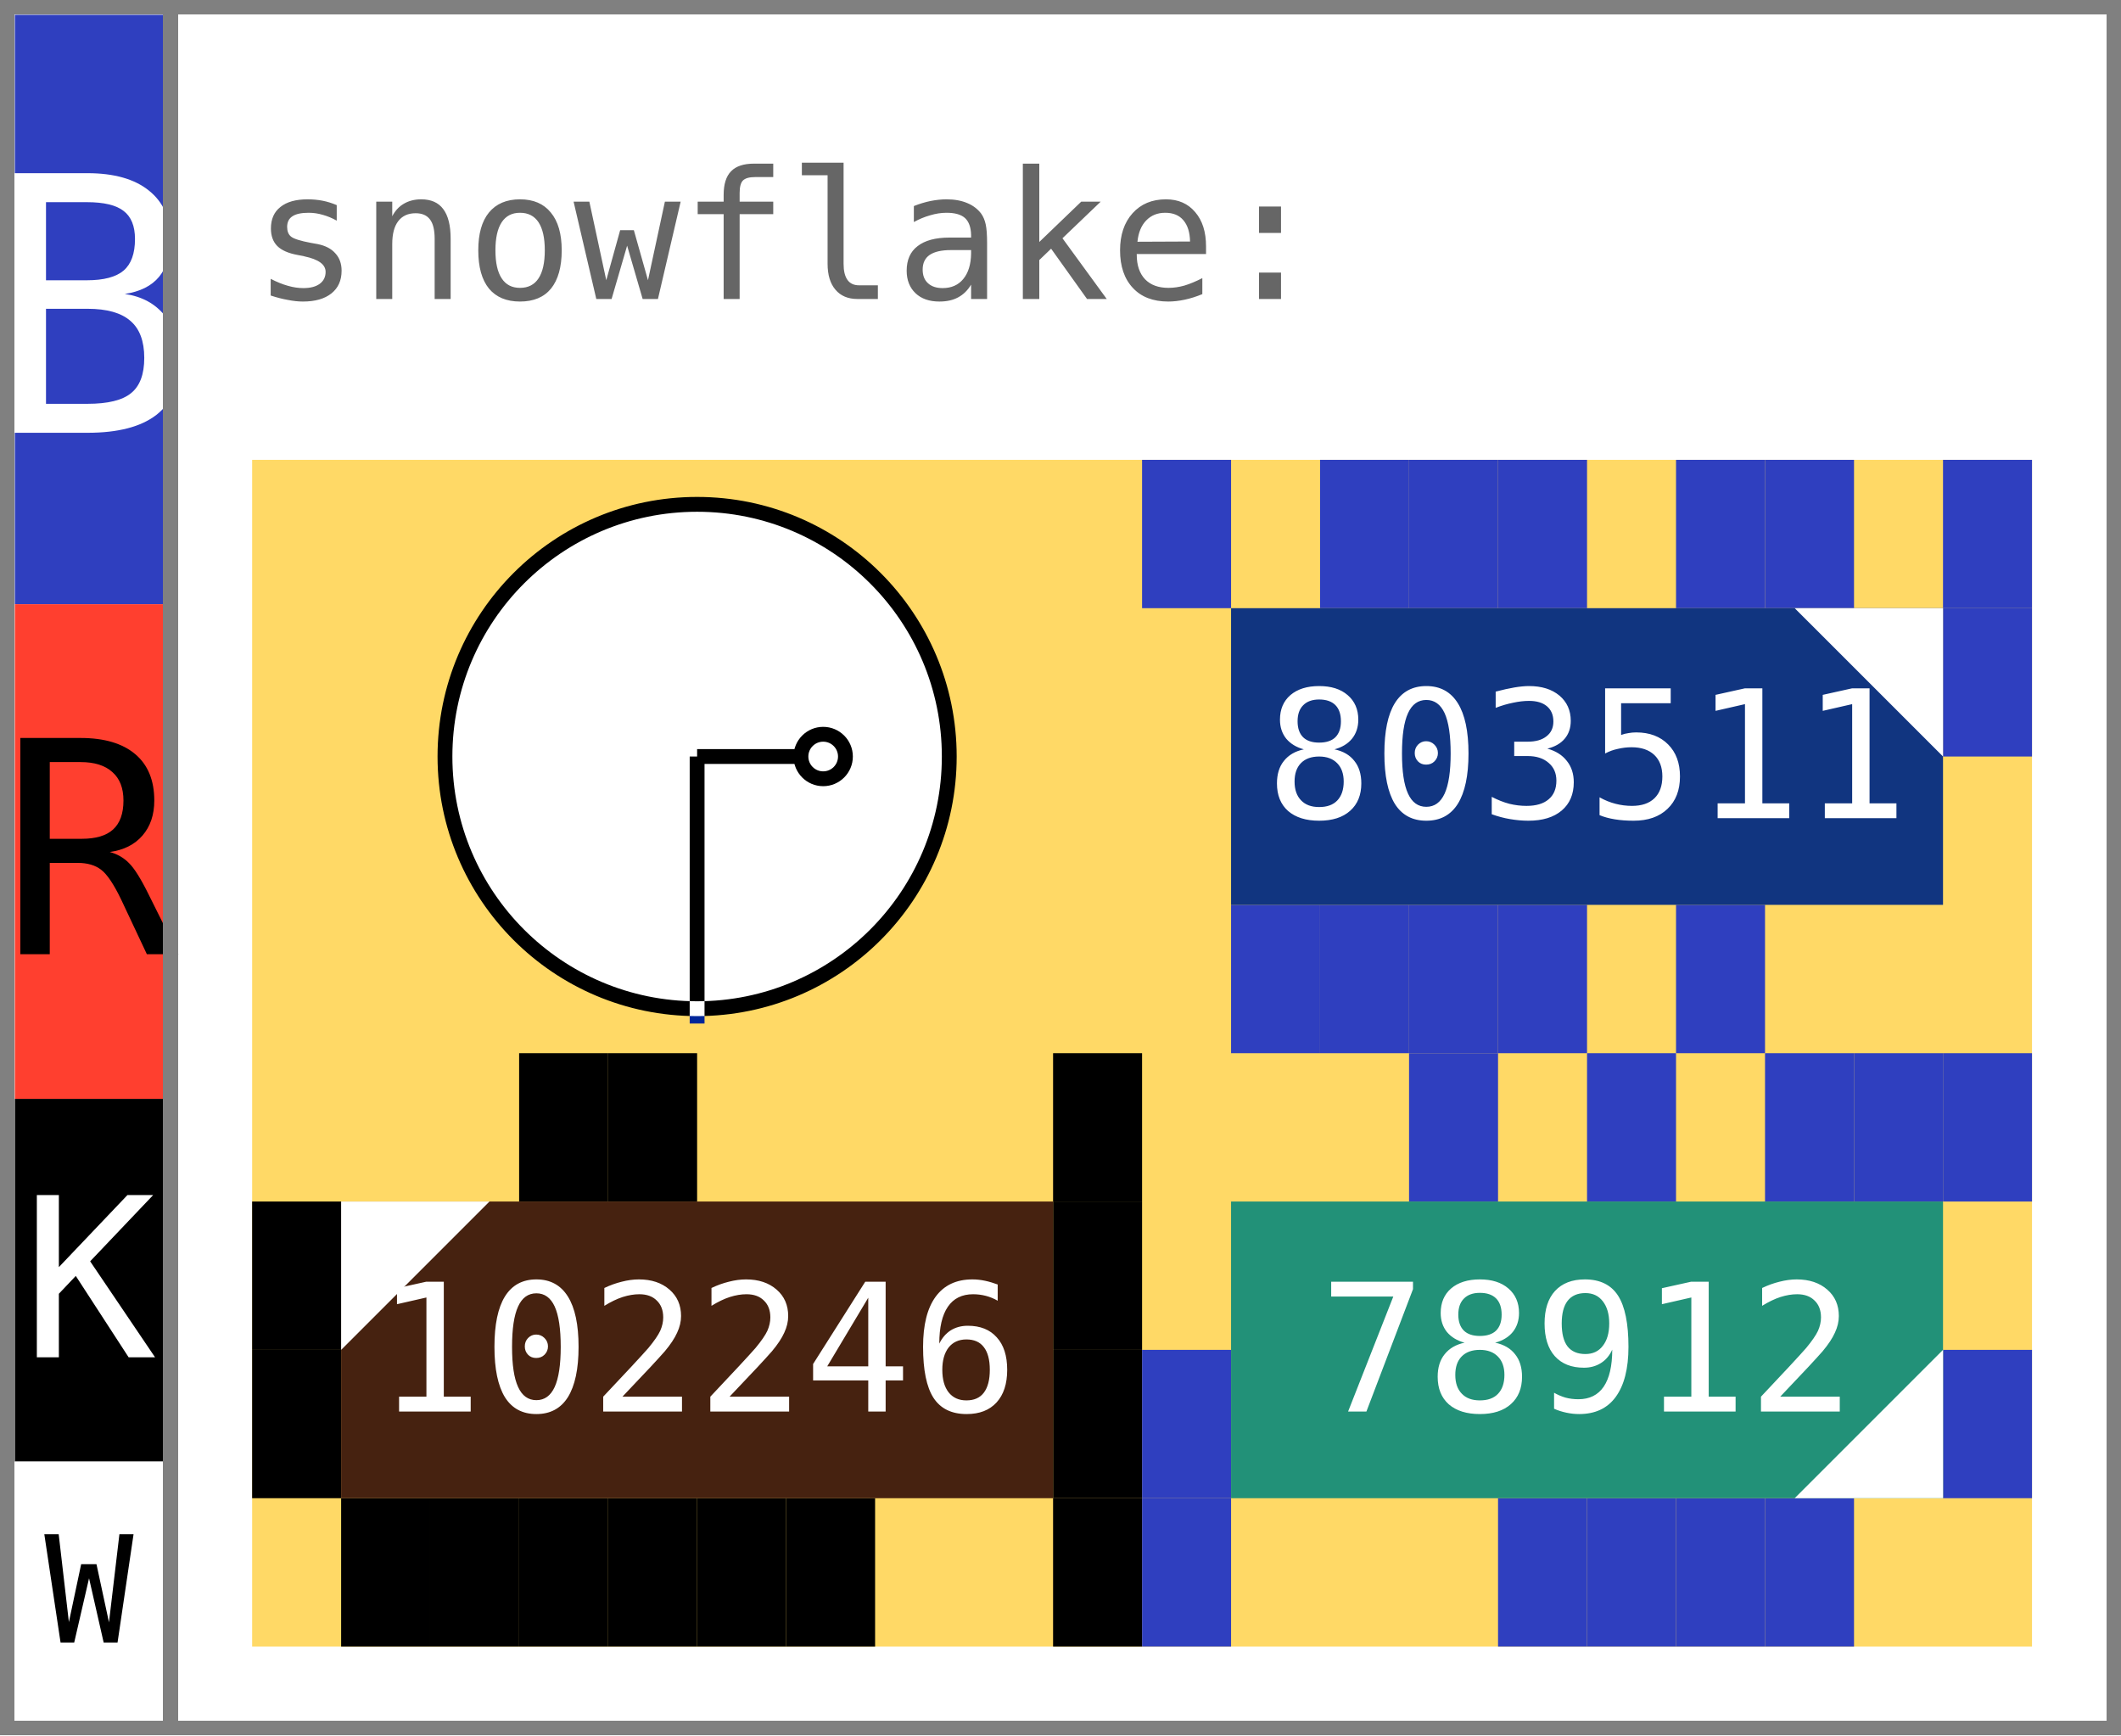
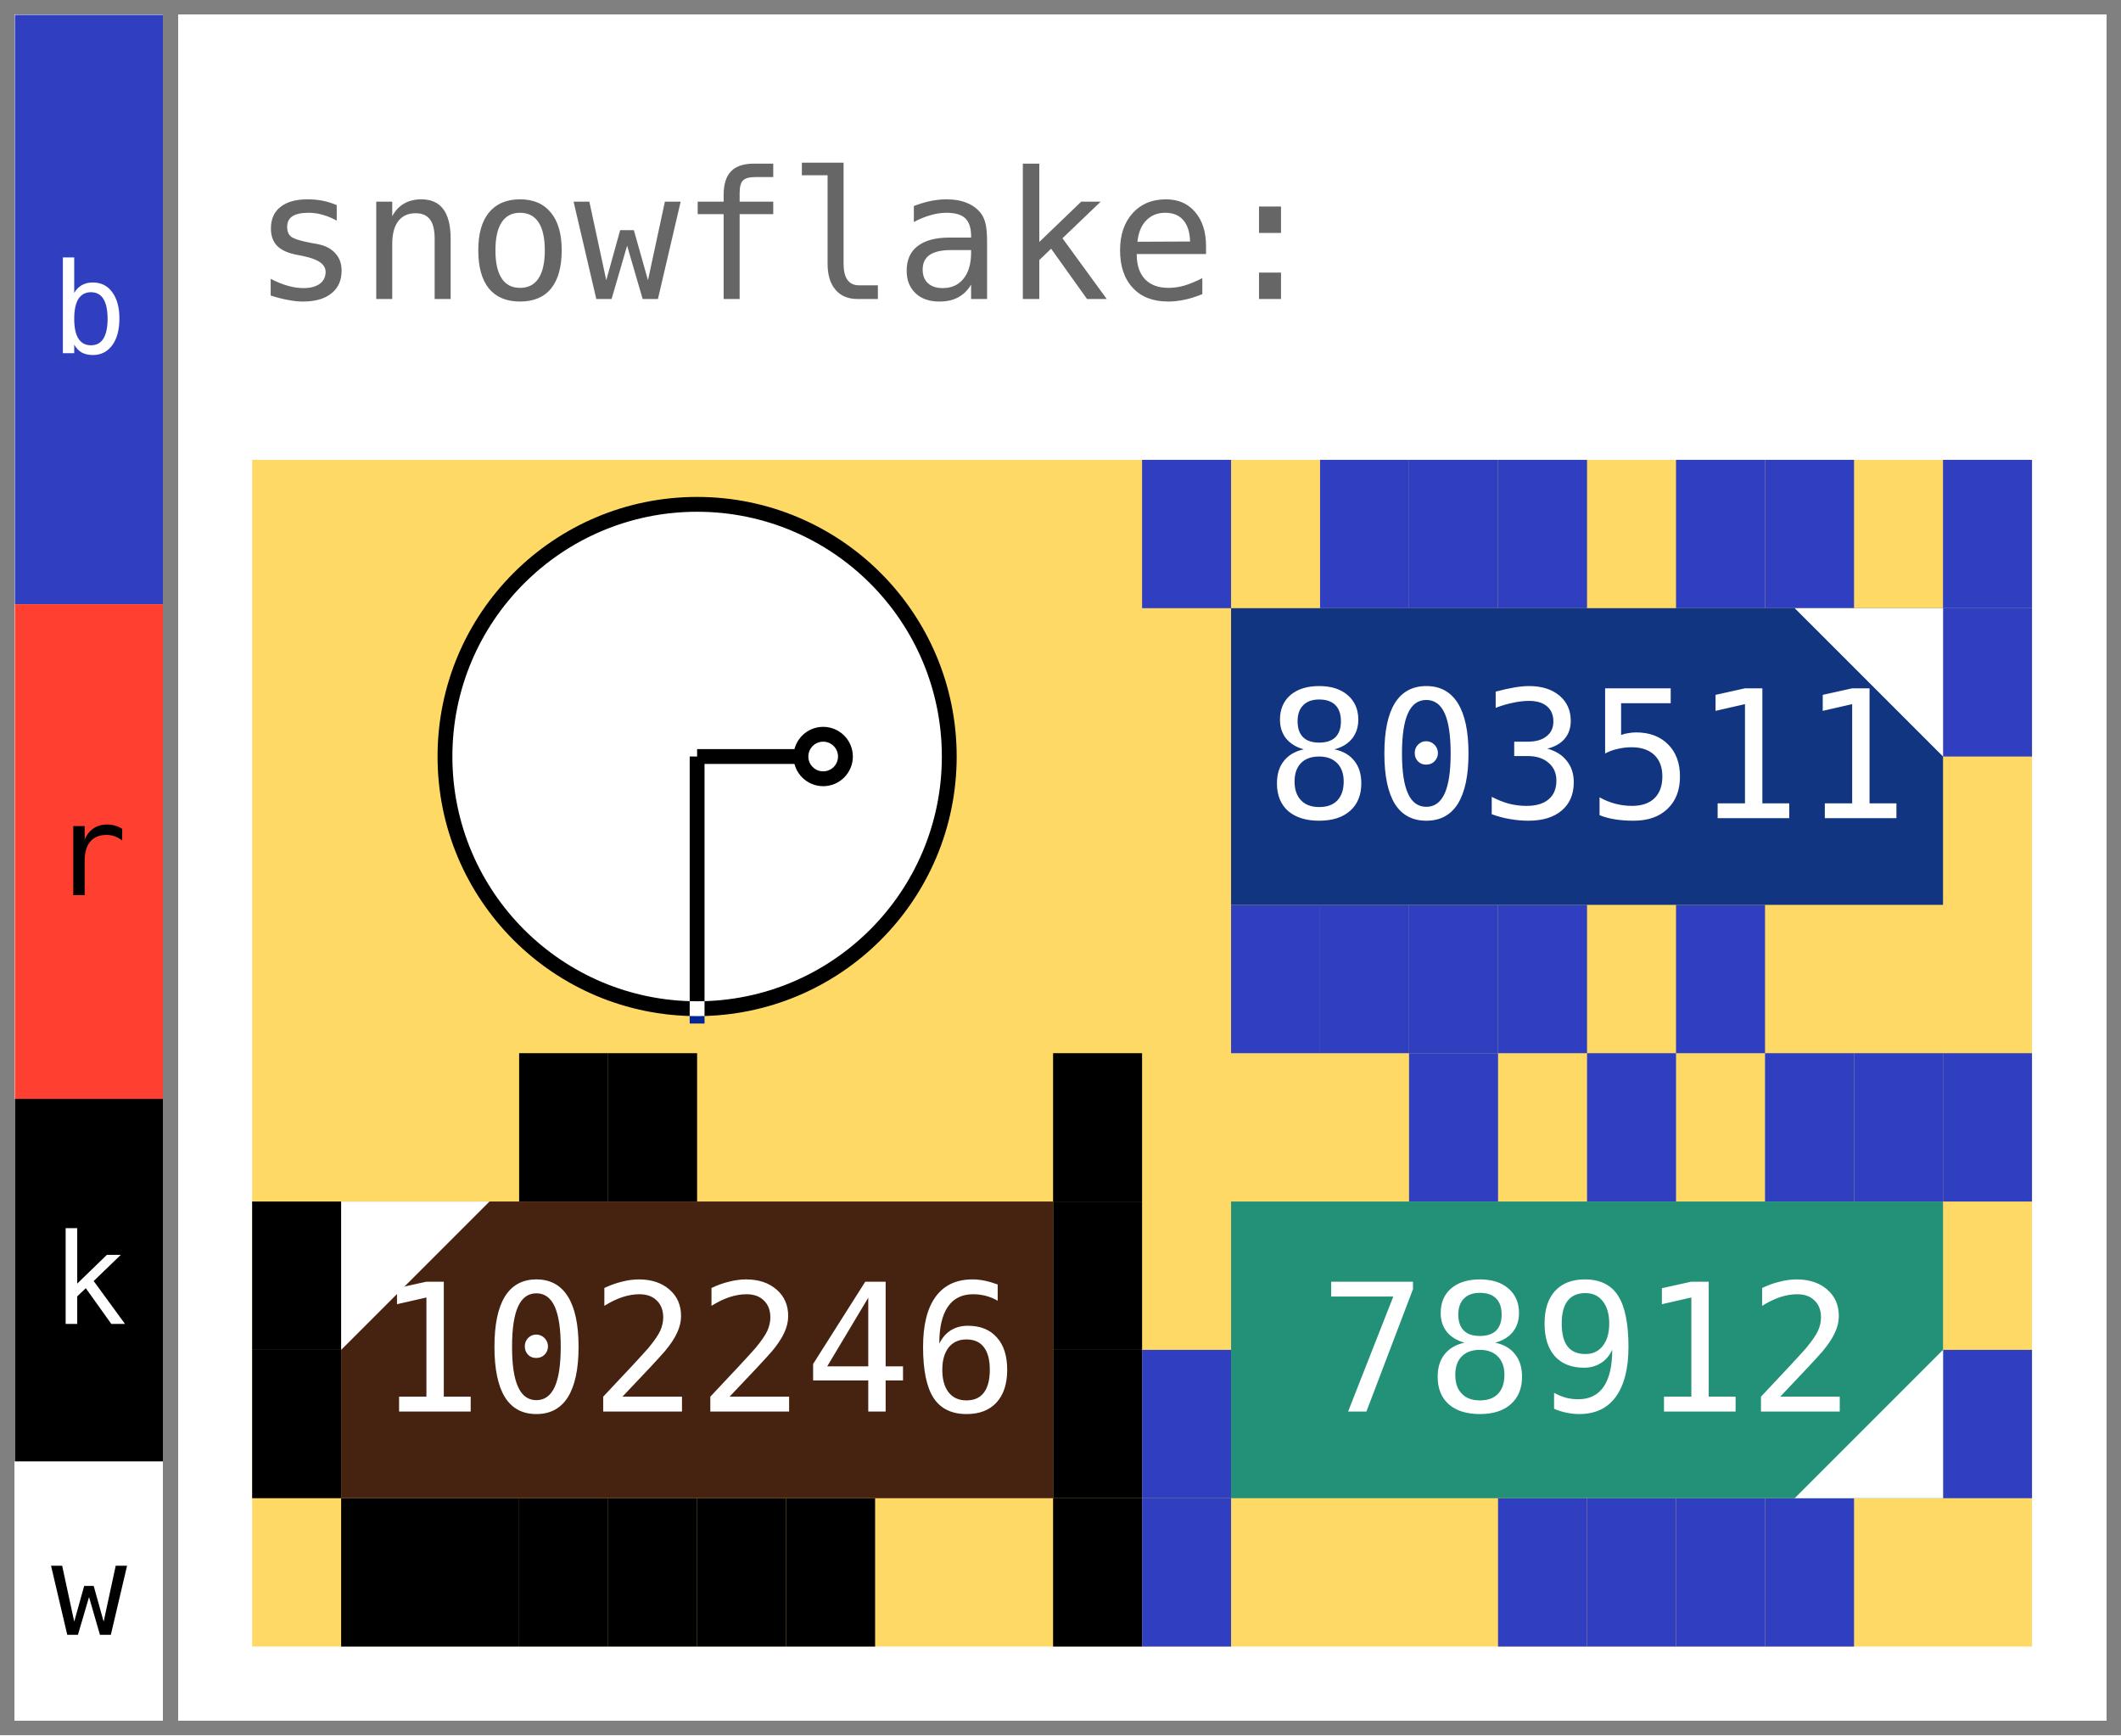
<svg xmlns="http://www.w3.org/2000/svg" width="143.0" height="117.0" viewBox="0 0 143.0 117.0" data-entviz-version="v5" data-input-bytes="17" data-cols="2" data-rows="2">
  <defs>
    <clipPath id="grid-clip-1e86dddf9e1863cb-2x2">
      <rect x="17.0" y="31.0" width="120.0" height="80.0" />
    </clipPath>
  </defs>
  <rect x="0" y="0" width="143.0" height="117.0" fill="#ffffff" />
  <g data-channel="grid">
    <rect x="17.0" y="31.0" width="120.0" height="80.0" fill="#ffd966" />
    <g>
      <rect x="77.0" y="31.0" width="6.0" height="10.0" fill="#2f3fbf" />
      <rect x="89.0" y="31.0" width="6.0" height="10.0" fill="#2f3fbf" />
      <rect x="95.0" y="31.0" width="6.0" height="10.0" fill="#2f3fbf" />
      <rect x="101.0" y="31.0" width="6.0" height="10.0" fill="#2f3fbf" />
      <rect x="113.0" y="31.0" width="6.0" height="10.0" fill="#2f3fbf" />
      <rect x="119.0" y="31.0" width="6.0" height="10.0" fill="#2f3fbf" />
      <rect x="131.0" y="31.0" width="6.0" height="10.0" fill="#2f3fbf" />
      <rect x="131.0" y="41.0" width="6.0" height="10.0" fill="#2f3fbf" />
      <rect x="113.0" y="61.0" width="6.0" height="10.0" fill="#2f3fbf" />
      <rect x="101.0" y="61.0" width="6.0" height="10.0" fill="#2f3fbf" />
      <rect x="95.0" y="61.0" width="6.0" height="10.0" fill="#2f3fbf" />
      <rect x="89.0" y="61.0" width="6.0" height="10.0" fill="#2f3fbf" />
      <rect x="83.0" y="61.0" width="6.0" height="10.0" fill="#2f3fbf" />
      <rect x="35.0" y="71.0" width="6.0" height="10.0" fill="#000000" />
      <rect x="41.0" y="71.0" width="6.0" height="10.0" fill="#000000" />
      <rect x="71.0" y="71.0" width="6.0" height="10.0" fill="#000000" />
      <rect x="71.0" y="81.0" width="6.0" height="10.0" fill="#000000" />
      <rect x="71.0" y="91.0" width="6.0" height="10.0" fill="#000000" />
      <rect x="71.0" y="101.0" width="6.0" height="10.0" fill="#000000" />
      <rect x="53.0" y="101.0" width="6.0" height="10.0" fill="#000000" />
      <rect x="47.0" y="101.0" width="6.0" height="10.0" fill="#000000" />
      <rect x="41.0" y="101.0" width="6.0" height="10.0" fill="#000000" />
      <rect x="35.0" y="101.0" width="6.0" height="10.0" fill="#000000" />
      <rect x="29.0" y="101.0" width="6.0" height="10.0" fill="#000000" />
      <rect x="23.0" y="101.0" width="6.0" height="10.0" fill="#000000" />
      <rect x="17.0" y="91.0" width="6.0" height="10.0" fill="#000000" />
      <rect x="17.0" y="81.0" width="6.0" height="10.0" fill="#000000" />
      <rect x="95.0" y="71.0" width="6.0" height="10.0" fill="#2f3fbf" />
      <rect x="107.0" y="71.0" width="6.0" height="10.0" fill="#2f3fbf" />
      <rect x="119.0" y="71.0" width="6.0" height="10.0" fill="#2f3fbf" />
      <rect x="125.0" y="71.0" width="6.0" height="10.0" fill="#2f3fbf" />
      <rect x="131.0" y="71.0" width="6.0" height="10.0" fill="#2f3fbf" />
      <rect x="131.0" y="91.0" width="6.0" height="10.0" fill="#2f3fbf" />
      <rect x="119.0" y="101.0" width="6.0" height="10.0" fill="#2f3fbf" />
      <rect x="113.0" y="101.0" width="6.0" height="10.0" fill="#2f3fbf" />
      <rect x="107.0" y="101.0" width="6.0" height="10.0" fill="#2f3fbf" />
      <rect x="101.0" y="101.0" width="6.0" height="10.0" fill="#2f3fbf" />
      <rect x="77.0" y="101.0" width="6.0" height="10.0" fill="#2f3fbf" />
      <rect x="77.0" y="91.0" width="6.0" height="10.0" fill="#2f3fbf" />
    </g>
    <g>
      <g data-channel="cell" data-cell-index="0" data-cell-row="0" data-cell-col="0" data-cell-blank="true" data-cell-blank-marker="true">
        <circle cx="47.0" cy="51.0" r="17.0" fill="#ffffff" stroke="#000000" stroke-width="1" />
        <line x1="47.0" y1="51.0" x2="47.0" y2="69.0" stroke="#ffffff" style="mix-blend-mode: difference" stroke-width="1" />
        <line x1="47.0" y1="51.0" x2="55.5" y2="51.0" stroke="#000000" stroke-width="1" />
        <circle cx="55.5" cy="51.0" r="1.5" fill="#ffffff" stroke="#000000" stroke-width="1" />
      </g>
      <g data-channel="cell" data-cell-index="1" data-cell-row="0" data-cell-col="1" data-cell-quartile="2">
        <rect x="83.0" y="41.0" width="48.0" height="20.0" fill="#113580" />
        <text x="107.0" y="51.0" fill="#ffffff" style="font-family: &quot;DejaVu Sans Mono&quot;, &quot;Consolas&quot;, &quot;Menlo&quot;, &quot;Liberation Mono&quot;, monospace; font-size: 12.0px;" text-anchor="middle" dominant-baseline="central">803511</text>
        <polygon points="131.0,41.0 121.0,41.0 131.0,51.0" fill="#ffffff" />
      </g>
      <g data-channel="cell" data-cell-index="2" data-cell-row="1" data-cell-col="0" data-cell-quartile="1">
        <rect x="23.0" y="81.0" width="48.0" height="20.0" fill="#462210" />
        <text x="47.0" y="91.0" fill="#ffffff" style="font-family: &quot;DejaVu Sans Mono&quot;, &quot;Consolas&quot;, &quot;Menlo&quot;, &quot;Liberation Mono&quot;, monospace; font-size: 12.0px;" text-anchor="middle" dominant-baseline="central">102246</text>
        <polygon points="23.0,81.0 33.0,81.0 23.0,91.0" fill="#ffffff" />
      </g>
      <g data-channel="cell" data-cell-index="3" data-cell-row="1" data-cell-col="1" data-cell-quartile="3">
        <rect x="83.0" y="81.0" width="48.0" height="20.0" fill="#229178" />
        <text x="107.0" y="91.0" fill="#ffffff" style="font-family: &quot;DejaVu Sans Mono&quot;, &quot;Consolas&quot;, &quot;Menlo&quot;, &quot;Liberation Mono&quot;, monospace; font-size: 12.0px;" text-anchor="middle" dominant-baseline="central">78912</text>
        <polygon points="131.0,101.0 131.0,91.0 121.0,101.0" fill="#ffffff" />
      </g>
    </g>
  </g>
  <g data-channel="color-bar">
    <g data-color-bar-rank="0" data-color-bar-band="B">
      <rect x="1" y="1" width="10.0" height="39.733" fill="#2f3fbf" />
-       <text x="6.0" y="20.866" fill="#ffffff" style="font-family: &quot;DejaVu Sans Mono&quot;, &quot;Consolas&quot;, &quot;Menlo&quot;, &quot;Liberation Mono&quot;, monospace; font-size: 24px;" text-anchor="middle" dominant-baseline="central" data-color-bar-letter="true">B</text>
+       <text x="6.0" y="20.866" fill="#ffffff" style="font-family: &quot;DejaVu Sans Mono&quot;, &quot;Consolas&quot;, &quot;Menlo&quot;, &quot;Liberation Mono&quot;, monospace; font-size: 8.5px;" text-anchor="middle" dominant-baseline="central" data-color-bar-letter="true">b</text>
    </g>
    <g data-color-bar-rank="1" data-color-bar-band="R">
      <rect x="1" y="40.733" width="10.0" height="33.347" fill="#ff3f2f" />
-       <text x="6.0" y="57.406" fill="#000000" style="font-family: &quot;DejaVu Sans Mono&quot;, &quot;Consolas&quot;, &quot;Menlo&quot;, &quot;Liberation Mono&quot;, monospace; font-size: 20px;" text-anchor="middle" dominant-baseline="central" data-color-bar-letter="true">R</text>
+       <text x="6.0" y="57.406" fill="#000000" style="font-family: &quot;DejaVu Sans Mono&quot;, &quot;Consolas&quot;, &quot;Menlo&quot;, &quot;Liberation Mono&quot;, monospace; font-size: 8.5px;" text-anchor="middle" dominant-baseline="central" data-color-bar-letter="true">r</text>
    </g>
    <g data-color-bar-rank="2" data-color-bar-band="K">
      <rect x="1" y="74.079" width="10.0" height="24.452" fill="#000000" />
-       <text x="6.0" y="86.305" fill="#ffffff" style="font-family: &quot;DejaVu Sans Mono&quot;, &quot;Consolas&quot;, &quot;Menlo&quot;, &quot;Liberation Mono&quot;, monospace; font-size: 15px;" text-anchor="middle" dominant-baseline="central" data-color-bar-letter="true">K</text>
+       <text x="6.0" y="86.305" fill="#ffffff" style="font-family: &quot;DejaVu Sans Mono&quot;, &quot;Consolas&quot;, &quot;Menlo&quot;, &quot;Liberation Mono&quot;, monospace; font-size: 8.5px;" text-anchor="middle" dominant-baseline="central" data-color-bar-letter="true">k</text>
    </g>
    <g data-color-bar-rank="3" data-color-bar-band="W">
      <rect x="1" y="98.532" width="10.0" height="17.468" fill="#ffffff" />
-       <text x="6.0" y="107.266" fill="#000000" style="font-family: &quot;DejaVu Sans Mono&quot;, &quot;Consolas&quot;, &quot;Menlo&quot;, &quot;Liberation Mono&quot;, monospace; font-size: 10px;" text-anchor="middle" dominant-baseline="central" data-color-bar-letter="true">W</text>
+       <text x="6.0" y="107.266" fill="#000000" style="font-family: &quot;DejaVu Sans Mono&quot;, &quot;Consolas&quot;, &quot;Menlo&quot;, &quot;Liberation Mono&quot;, monospace; font-size: 8.5px;" text-anchor="middle" dominant-baseline="central" data-color-bar-letter="true">w</text>
    </g>
  </g>
  <g data-channel="label-top">
    <text x="17.0" y="16.0" fill="#666666" style="font-family: &quot;DejaVu Sans Mono&quot;, &quot;Consolas&quot;, &quot;Menlo&quot;, &quot;Liberation Mono&quot;, monospace; font-size: 12.0px;" dominant-baseline="central">snowflake:</text>
  </g>
  <line x1="0" y1="0.5" x2="143.0" y2="0.5" stroke="#808080" stroke-width="1" shape-rendering="crispEdges" />
  <line x1="142.5" y1="0" x2="142.5" y2="117.0" stroke="#808080" stroke-width="1" shape-rendering="crispEdges" />
  <line x1="0" y1="116.5" x2="143.0" y2="116.5" stroke="#808080" stroke-width="1" shape-rendering="crispEdges" />
  <line x1="0.5" y1="0" x2="0.5" y2="117.0" stroke="#808080" stroke-width="1" shape-rendering="crispEdges" />
  <line x1="11.5" y1="0" x2="11.5" y2="117.0" stroke="#808080" stroke-width="1" shape-rendering="crispEdges" />
</svg>
